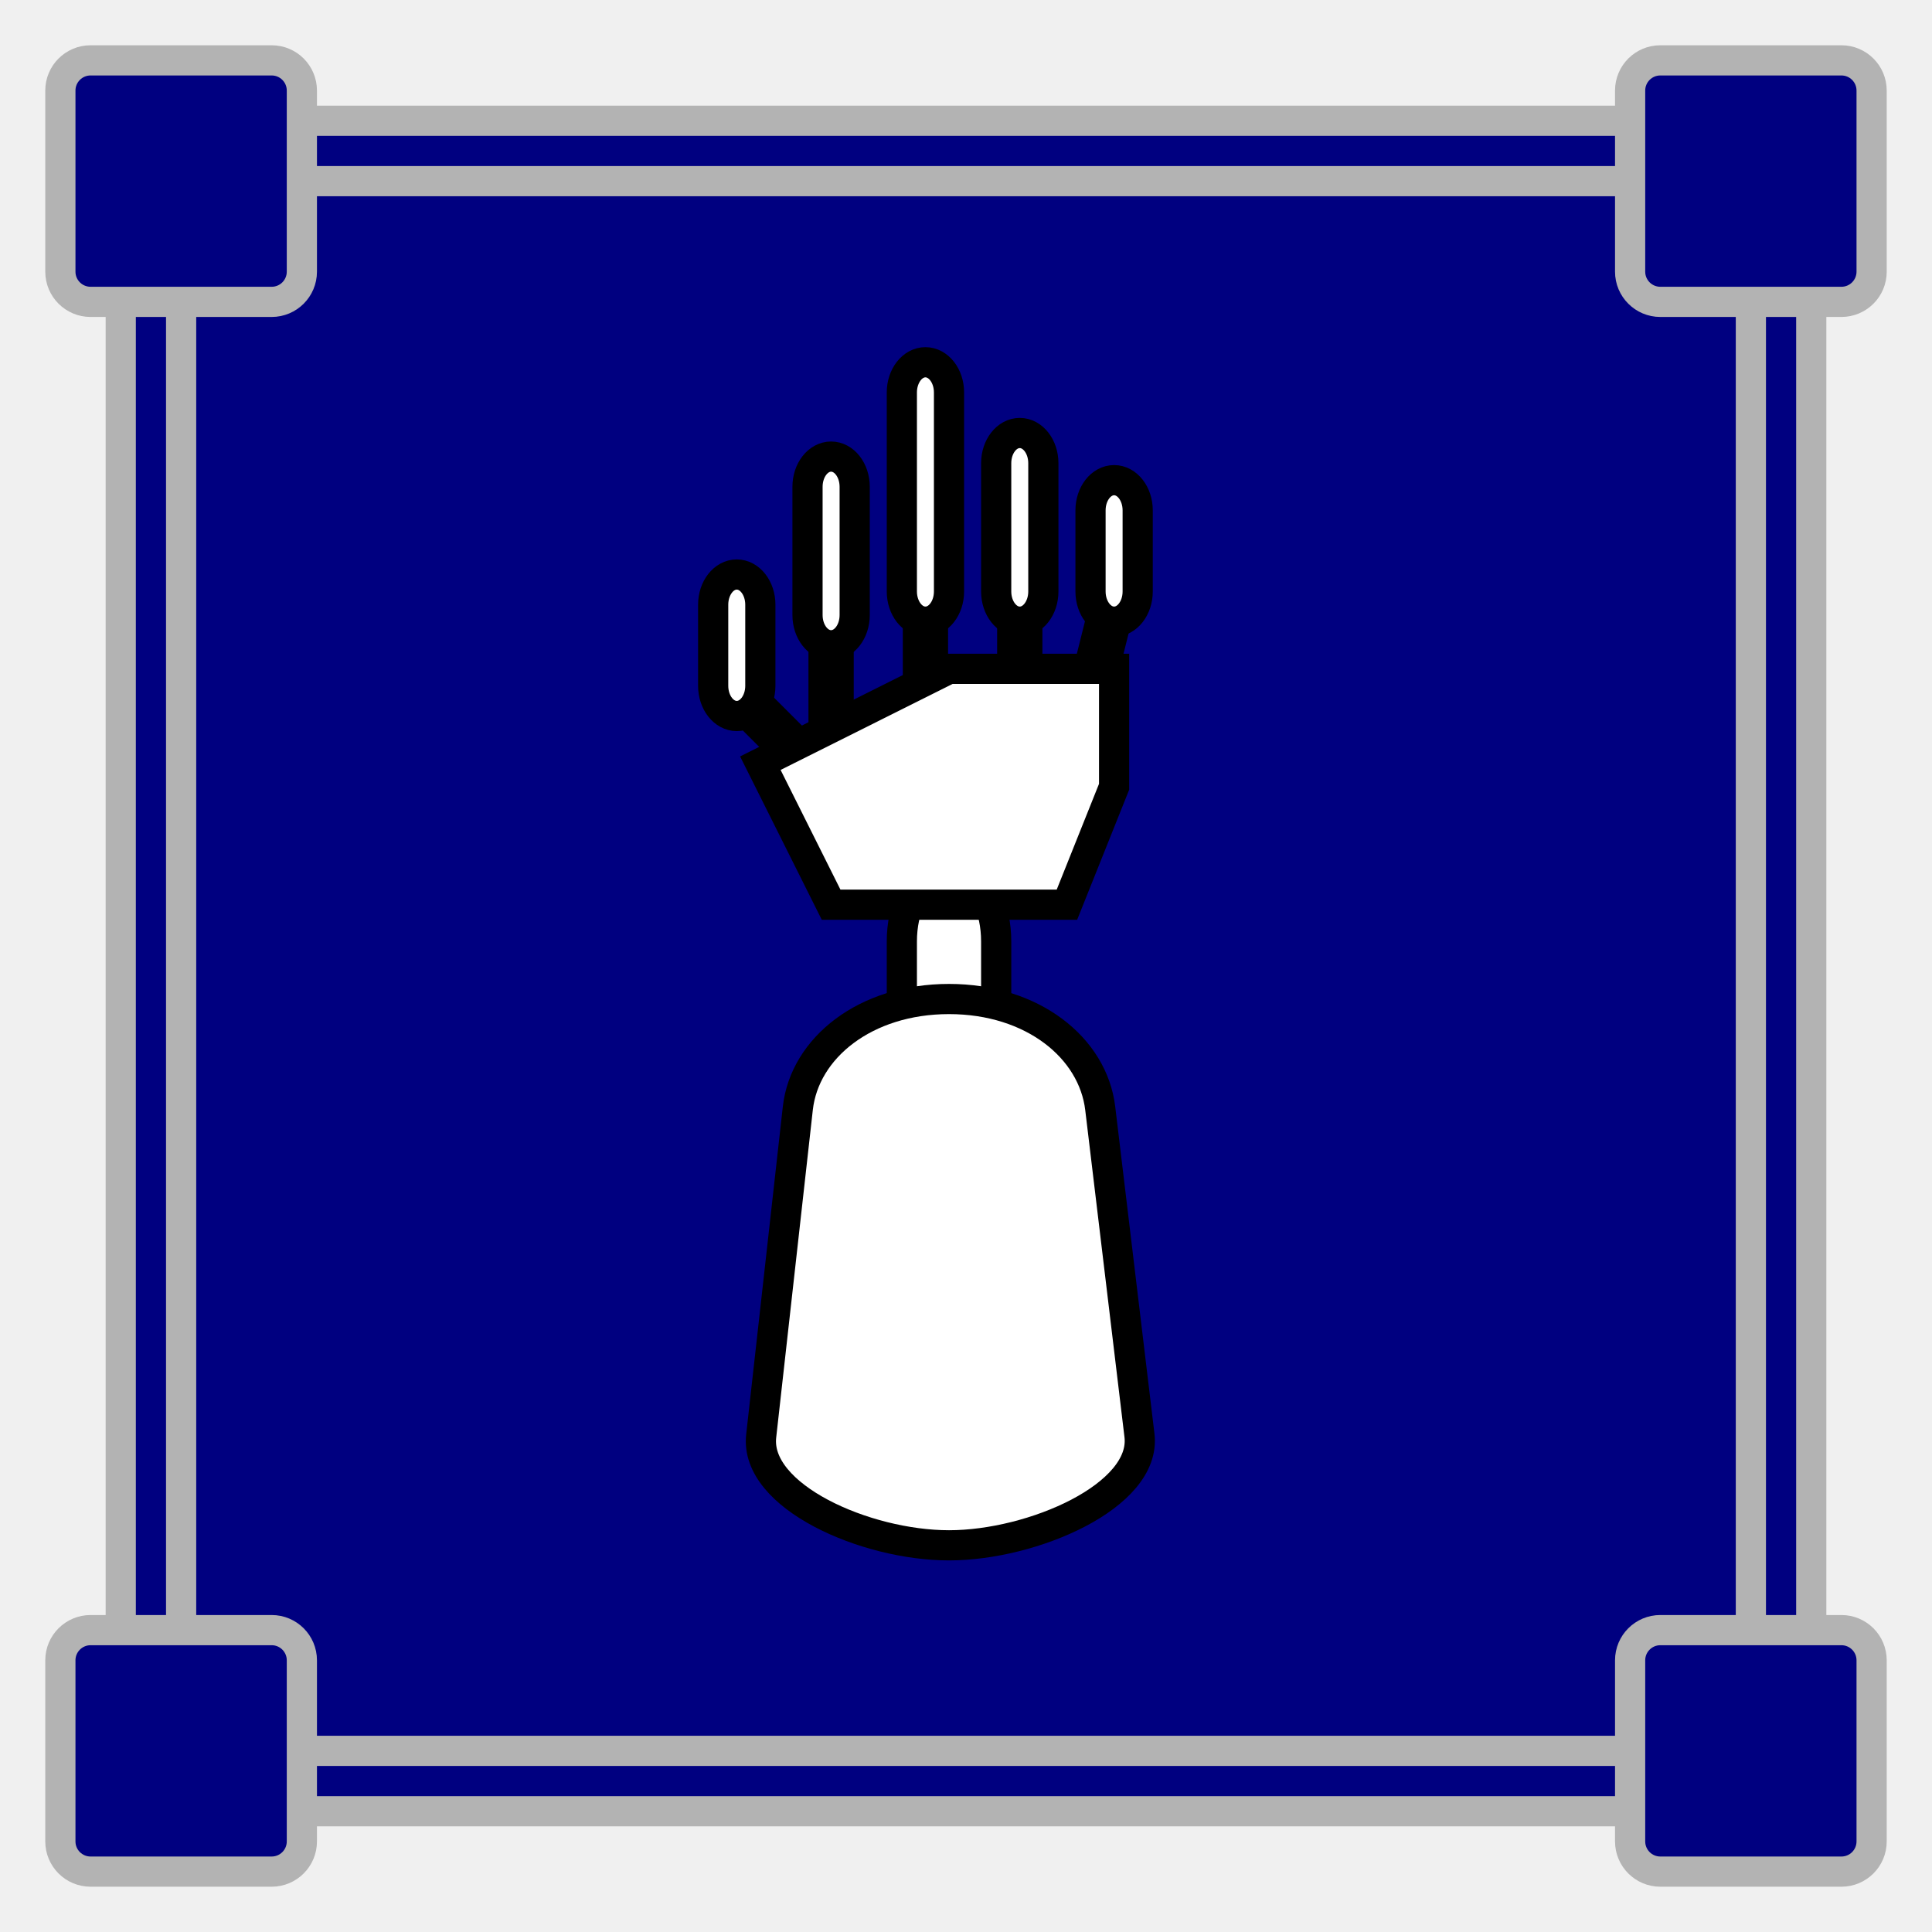
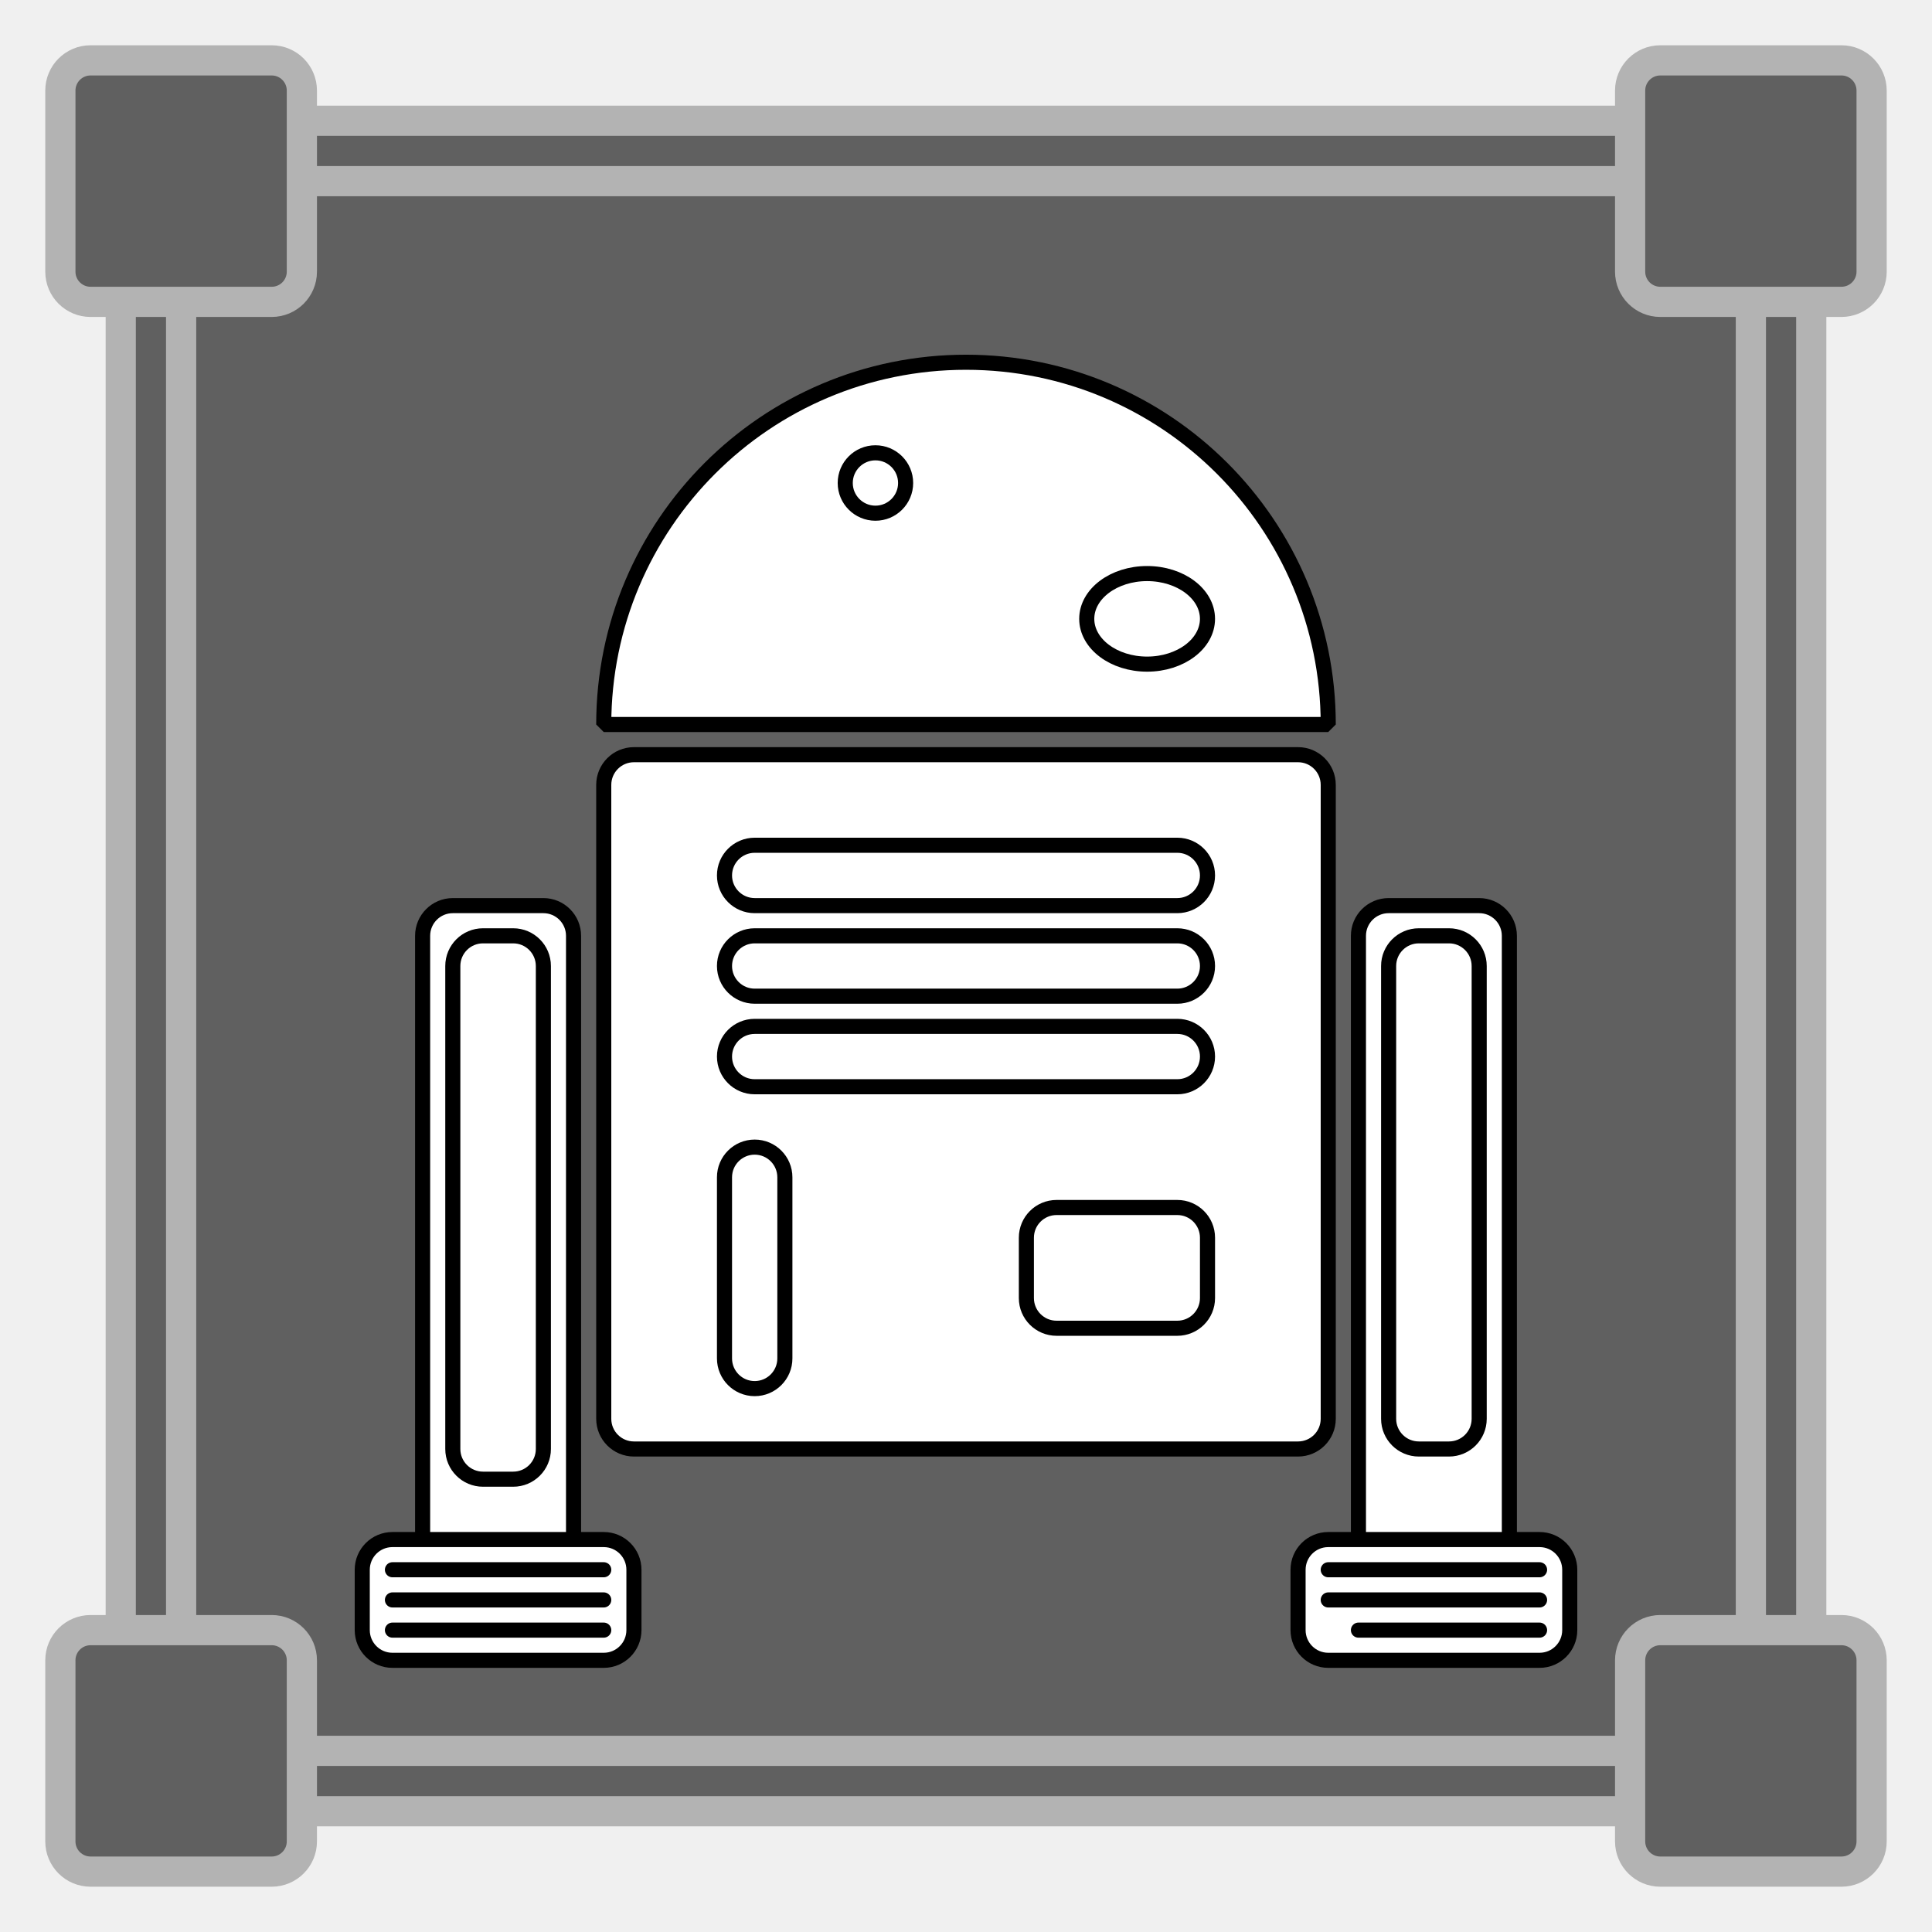
<svg xmlns="http://www.w3.org/2000/svg" width="512" height="512" viewBox="0 0 135.467 135.467" version="1.1" id="svg8">
  <defs id="defs2">
    <marker style="overflow:visible;" id="Arrow1Mend" refX="0.0" refY="0.0" orient="auto">
      <path transform="scale(0.4) rotate(180) translate(10,0)" style="fill-rule:evenodd;stroke:#ffffff;stroke-width:1pt;stroke-opacity:1;fill:#ffffff;fill-opacity:1" d="M 0.0,0.0 L 5.0,-5.0 L -12.5,0.0 L 5.0,5.0 L 0.0,0.0 z " id="path868" />
    </marker>
    <marker style="overflow:visible;" id="marker1227" refX="0.0" refY="0.0" orient="auto">
      <path transform="scale(0.8) rotate(180) translate(12.5,0)" style="fill-rule:evenodd;stroke:#ffffff;stroke-width:1pt;stroke-opacity:1;fill:#ffffff;fill-opacity:1" d="M 0.0,0.0 L 5.0,-5.0 L -12.5,0.0 L 5.0,5.0 L 0.0,0.0 z " id="path1225" />
    </marker>
    <marker style="overflow:visible;" id="Arrow1Lend" refX="0.0" refY="0.0" orient="auto">
      <path transform="scale(0.8) rotate(180) translate(12.5,0)" style="fill-rule:evenodd;stroke:#ffffff;stroke-width:1pt;stroke-opacity:1;fill:#ffffff;fill-opacity:1" d="M 0.0,0.0 L 5.0,-5.0 L -12.5,0.0 L 5.0,5.0 L 0.0,0.0 z " id="path862" />
    </marker>
  </defs>
  <g id="layer2">
-     <rect style="opacity:0.997;fill:#000080;fill-opacity:1;stroke:#b3b3b3;stroke-width:2.117;stroke-miterlimit:4;stroke-dasharray:none;stroke-opacity:1;stop-color:#000000" id="rect957" width="118.533" height="118.533" x="8.467" y="8.467" rx="8.467" ry="8.467" />
-     <rect style="opacity:0.997;fill:#000080;fill-opacity:1;stroke:#b3b3b3;stroke-width:2.117;stroke-miterlimit:4;stroke-dasharray:none;stroke-opacity:1;stop-color:#000000" id="rect1598" width="110.067" height="110.067" x="12.7" y="12.7" rx="2.117" ry="2.117" />
-     <rect style="opacity:0.997;fill:#000080;fill-opacity:1;stroke:#b3b3b3;stroke-width:2.117;stroke-miterlimit:4;stroke-dasharray:none;stroke-opacity:1;stop-color:#000000" id="rect1295" width="16.933" height="16.933" x="4.233" y="4.233" rx="2.117" ry="2.117" />
-     <rect style="opacity:0.997;fill:#000080;fill-opacity:1;stroke:#b3b3b3;stroke-width:2.117;stroke-miterlimit:4;stroke-dasharray:none;stroke-opacity:1;stop-color:#000000" id="rect1295-0" width="16.933" height="16.933" x="114.3" y="4.233" rx="2.117" ry="2.117" />
-     <rect style="opacity:0.997;fill:#000080;fill-opacity:1;stroke:#b3b3b3;stroke-width:2.117;stroke-miterlimit:4;stroke-dasharray:none;stroke-opacity:1;stop-color:#000000" id="rect1295-6" width="16.933" height="16.933" x="4.233" y="114.3" rx="2.117" ry="2.117" />
-     <rect style="opacity:0.997;fill:#000080;fill-opacity:1;stroke:#b3b3b3;stroke-width:2.117;stroke-miterlimit:4;stroke-dasharray:none;stroke-opacity:1;stop-color:#000000" id="rect1295-2" width="16.933" height="16.933" x="114.3" y="114.3" rx="2.117" ry="2.117" />
+     <rect style="opacity:0.997;fill:#606060;fill-opacity:1;stroke:#b3b3b3;stroke-width:2.117;stroke-miterlimit:4;stroke-dasharray:none;stroke-opacity:1;stop-color:#000000" id="rect957" width="118.533" height="118.533" x="8.467" y="8.467" rx="8.467" ry="8.467" />
+     <rect style="opacity:0.997;fill:#606060;fill-opacity:1;stroke:#b3b3b3;stroke-width:2.117;stroke-miterlimit:4;stroke-dasharray:none;stroke-opacity:1;stop-color:#000000" id="rect1598" width="110.067" height="110.067" x="12.7" y="12.7" rx="2.117" ry="2.117" />
+     <rect style="opacity:0.997;fill:#606060;fill-opacity:1;stroke:#b3b3b3;stroke-width:2.117;stroke-miterlimit:4;stroke-dasharray:none;stroke-opacity:1;stop-color:#000000" id="rect1295" width="16.933" height="16.933" x="4.233" y="4.233" rx="2.117" ry="2.117" />
+     <rect style="opacity:0.997;fill:#606060;fill-opacity:1;stroke:#b3b3b3;stroke-width:2.117;stroke-miterlimit:4;stroke-dasharray:none;stroke-opacity:1;stop-color:#000000" id="rect1295-0" width="16.933" height="16.933" x="114.3" y="4.233" rx="2.117" ry="2.117" />
+     <rect style="opacity:0.997;fill:#606060;fill-opacity:1;stroke:#b3b3b3;stroke-width:2.117;stroke-miterlimit:4;stroke-dasharray:none;stroke-opacity:1;stop-color:#000000" id="rect1295-6" width="16.933" height="16.933" x="4.233" y="114.3" rx="2.117" ry="2.117" />
+     <rect style="opacity:0.997;fill:#606060;fill-opacity:1;stroke:#b3b3b3;stroke-width:2.117;stroke-miterlimit:4;stroke-dasharray:none;stroke-opacity:1;stop-color:#000000" id="rect1295-2" width="16.933" height="16.933" x="114.3" y="114.3" rx="2.117" ry="2.117" />
  </g>
  <g id="layer1">
-     <g id="g1110" transform="matrix(0.78125,0,0,0.78125,15.27969,15.47813)" style="stroke-width:1.28">
-       <rect style="fill:#ffffff;stroke:#000000;stroke-width:2.709;stroke-linecap:round;stroke-linejoin:bevel;stop-color:#000000" id="rect1829" width="8.467" height="21.167" x="61.383" y="59.267" rx="2.709" ry="5.419" />
-       <path id="rect961" style="fill:#ffffff;stroke:#000000;stroke-width:2.709;stroke-linecap:round;stroke-linejoin:bevel;stop-color:#000000" d="m 65.617,69.85 c 7.518,0 12.92,4.394 13.57,9.806 l 3.523,29.364 c 0.649,5.412 -9.575,9.861 -17.092,9.861 -7.518,0 -17.465,-4.397 -16.859,-9.812 L 52.047,79.656 c 0.606,-5.415 6.052,-9.806 13.57,-9.806 z" />
-       <path style="fill:none;stroke:#000000;stroke-width:4.064;stroke-linecap:butt;stroke-linejoin:miter;stroke-miterlimit:4;stroke-dasharray:none;stroke-opacity:1" d="m 46.567,42.333 6.35,6.35" id="path2294" />
-       <path style="fill:none;stroke:#000000;stroke-width:4.064;stroke-linecap:butt;stroke-linejoin:miter;stroke-miterlimit:4;stroke-dasharray:none;stroke-opacity:1" d="m 63.5,33.867 c 0,10.583 0,10.583 0,10.583" id="path2298" />
-       <path style="fill:none;stroke:#000000;stroke-width:4.064;stroke-linecap:butt;stroke-linejoin:miter;stroke-miterlimit:4;stroke-dasharray:none;stroke-opacity:1" d="m 71.967,33.867 c 0,8.467 0,8.467 0,8.467" id="path2300" />
-       <path style="fill:none;stroke:#000000;stroke-width:4.064;stroke-linecap:butt;stroke-linejoin:miter;stroke-miterlimit:4;stroke-dasharray:none;stroke-opacity:1" d="m 80.433,33.867 c -2.117,8.467 -2.117,8.467 -2.117,8.467" id="path2302" />
-       <path style="fill:none;stroke:#000000;stroke-width:4.064;stroke-linecap:butt;stroke-linejoin:miter;stroke-miterlimit:4;stroke-dasharray:none;stroke-opacity:1" d="m 55.033,35.983 c 0,12.7 0,12.7 0,12.7" id="path2296" />
-       <path style="fill:#ffffff;stroke:#000000;stroke-width:2.709;stroke-linecap:butt;stroke-linejoin:miter;stroke-miterlimit:4;stroke-dasharray:none;stroke-opacity:1" d="M 55.033,61.383 H 76.2 L 80.433,50.8 V 40.217 H 65.617 l -16.933,8.467 z" id="path1968" />
-       <rect style="fill:#ffffff;stroke:#000000;stroke-width:2.709;stroke-linecap:round;stroke-linejoin:bevel;stroke-miterlimit:4;stroke-dasharray:none;stop-color:#000000" id="rect2108" width="4.233" height="12.7" x="78.317" y="23.283" rx="2.709" ry="2.709" />
-       <rect style="fill:#ffffff;stroke:#000000;stroke-width:2.709;stroke-linecap:round;stroke-linejoin:bevel;stroke-miterlimit:4;stroke-dasharray:none;stop-color:#000000" id="rect2108-3" width="4.233" height="16.933" x="69.85" y="19.05" rx="2.709" ry="2.709" />
-       <rect style="fill:#ffffff;stroke:#000000;stroke-width:2.709;stroke-linecap:round;stroke-linejoin:bevel;stroke-miterlimit:4;stroke-dasharray:none;stop-color:#000000" id="rect2108-6" width="4.233" height="23.283" x="61.383" y="12.7" rx="2.709" ry="2.709" />
-       <rect style="fill:#ffffff;stroke:#000000;stroke-width:2.709;stroke-linecap:round;stroke-linejoin:bevel;stroke-miterlimit:4;stroke-dasharray:none;stop-color:#000000" id="rect2108-7" width="4.233" height="16.933" x="52.917" y="21.167" rx="2.709" ry="2.709" />
-       <rect style="fill:#ffffff;stroke:#000000;stroke-width:2.709;stroke-linecap:round;stroke-linejoin:bevel;stroke-miterlimit:4;stroke-dasharray:none;stop-color:#000000" id="rect2108-5" width="4.233" height="12.7" x="44.45" y="31.75" rx="2.709" ry="2.709" />
-     </g>
+     <path id="path1147" style="opacity:0.997;fill:#ffffff;stroke:#000000;stroke-width:1.058;stroke-linecap:round;stroke-linejoin:bevel;stroke-opacity:1;stop-color:#000000" d="m 93.133,50.8 c -16.933,-10e-7 -33.867,-10e-7 -50.8,0 1e-6,-14.028 11.372,-25.4 25.4,-25.4 14.028,1e-6 25.4,11.372 25.4,25.4 z" />
+     <rect style="opacity:0.997;fill:#ffffff;fill-opacity:1;stroke:#000000;stroke-width:1.058;stroke-linecap:round;stroke-linejoin:bevel;stroke-opacity:1;stop-color:#000000" id="rect1346" width="50.8" height="48.683" x="42.333" y="52.917" rx="2.117" ry="2.117" />
+     <rect style="opacity:0.997;fill:#ffffff;fill-opacity:1;stroke:#000000;stroke-width:1.058;stroke-linecap:round;stroke-linejoin:bevel;stroke-opacity:1;stop-color:#000000" id="rect1348" width="10.583" height="48.683" x="95.25" y="63.5" rx="2.117" ry="2.117" />
+     <rect style="opacity:0.997;fill:#ffffff;fill-opacity:1;stroke:#000000;stroke-width:1.058;stroke-linecap:round;stroke-linejoin:bevel;stroke-opacity:1;stop-color:#000000" id="rect1348-6" width="10.583" height="48.683" x="29.633" y="63.5" rx="2.117" ry="2.117" />
+     <rect style="opacity:0.997;fill:#ffffff;fill-opacity:1;stroke:#000000;stroke-width:1.058;stroke-linecap:round;stroke-linejoin:bevel;stroke-opacity:1;stop-color:#000000" id="rect1484" width="19.05" height="8.467" x="25.4" y="107.95" rx="2.117" ry="2.117" />
+     <rect style="opacity:0.997;fill:#ffffff;fill-opacity:1;stroke:#000000;stroke-width:1.058;stroke-linecap:round;stroke-linejoin:bevel;stroke-opacity:1;stop-color:#000000" id="rect1486" width="19.05" height="8.467" x="91.017" y="107.95" rx="2.117" ry="2.117" />
+     <ellipse style="opacity:0.997;fill:#ffffff;fill-opacity:1;stroke:#000000;stroke-width:1.058;stroke-linecap:round;stroke-linejoin:bevel;stroke-opacity:1;stop-color:#000000" id="path1590" cx="80.433" cy="43.392" rx="4.233" ry="3.175" />
+     <circle style="opacity:0.997;fill:#ffffff;fill-opacity:1;stroke:#000000;stroke-width:1.058;stroke-linecap:round;stroke-linejoin:bevel;stroke-opacity:1;stop-color:#000000" id="path1592" cx="61.383" cy="33.867" r="2.117" />
+     <rect style="opacity:0.997;fill:#ffffff;fill-opacity:1;stroke:#000000;stroke-width:1.058;stroke-linecap:round;stroke-linejoin:bevel;stroke-opacity:1;stop-color:#000000" id="rect1616" width="33.867" height="4.233" x="50.8" y="59.267" rx="2.117" ry="2.117" />
+     <rect style="opacity:0.997;fill:#ffffff;fill-opacity:1;stroke:#000000;stroke-width:1.058;stroke-linecap:round;stroke-linejoin:bevel;stroke-opacity:1;stop-color:#000000" id="rect1618" width="33.867" height="4.233" x="50.8" y="65.617" rx="2.117" ry="2.117" />
+     <rect style="opacity:0.997;fill:#ffffff;fill-opacity:1;stroke:#000000;stroke-width:1.058;stroke-linecap:round;stroke-linejoin:bevel;stroke-opacity:1;stop-color:#000000" id="rect1620" width="33.867" height="4.233" x="50.8" y="71.967" rx="2.117" ry="2.117" />
+     <rect style="opacity:0.997;fill:#ffffff;fill-opacity:1;stroke:#000000;stroke-width:1.058;stroke-linecap:round;stroke-linejoin:bevel;stroke-opacity:1;stop-color:#000000" id="rect1622" width="4.233" height="16.933" x="50.8" y="80.433" rx="2.117" ry="2.117" />
+     <rect style="opacity:0.997;fill:#ffffff;fill-opacity:1;stroke:#000000;stroke-width:1.058;stroke-linecap:round;stroke-linejoin:bevel;stroke-opacity:1;stop-color:#000000" id="rect1624" width="12.7" height="8.467" x="71.967" y="84.667" rx="2.117" ry="2.117" />
+     <rect style="opacity:0.997;fill:#ffffff;fill-opacity:1;stroke:#000000;stroke-width:1.058;stroke-linecap:round;stroke-linejoin:bevel;stroke-opacity:1;stop-color:#000000" id="rect1628" width="6.35" height="35.983" x="97.367" y="65.617" rx="2.117" ry="2.117" />
+     <rect style="opacity:0.997;fill:#ffffff;fill-opacity:1;stroke:#000000;stroke-width:1.058;stroke-linecap:round;stroke-linejoin:bevel;stroke-opacity:1;stop-color:#000000" id="rect1630" width="6.35" height="38.1" x="31.75" y="65.617" rx="2.117" ry="2.117" />
+     <path style="opacity:0.997;fill:#ffffff;fill-opacity:1;stroke:#000000;stroke-width:1.058;stroke-linecap:round;stroke-linejoin:bevel;stroke-opacity:1;stop-color:#000000" d="M 27.517,110.067 H 42.333" id="path1665" />
+     <path style="opacity:0.997;fill:#ffffff;fill-opacity:1;stroke:#000000;stroke-width:1.058;stroke-linecap:round;stroke-linejoin:bevel;stroke-opacity:1;stop-color:#000000" d="M 27.517,112.183 H 42.333" id="path1667" />
+     <path style="opacity:0.997;fill:#ffffff;fill-opacity:1;stroke:#000000;stroke-width:1.058;stroke-linecap:round;stroke-linejoin:bevel;stroke-opacity:1;stop-color:#000000" d="M 27.517,114.3 H 42.333" id="path1669" />
+     <path style="opacity:0.997;fill:#ffffff;fill-opacity:1;stroke:#000000;stroke-width:1.058;stroke-linecap:round;stroke-linejoin:bevel;stroke-opacity:1;stop-color:#000000" d="M 93.133,110.067 H 107.95" id="path1671" />
+     <path style="opacity:0.997;fill:#ffffff;fill-opacity:1;stroke:#000000;stroke-width:1.058;stroke-linecap:round;stroke-linejoin:bevel;stroke-opacity:1;stop-color:#000000" d="M 93.133,112.183 H 107.95" id="path1673" />
+     <path style="opacity:0.997;fill:#ffffff;fill-opacity:1;stroke:#000000;stroke-width:1.058;stroke-linecap:round;stroke-linejoin:bevel;stroke-opacity:1;stop-color:#000000" d="M 95.25,114.3 H 107.95" id="path1675" />
  </g>
</svg>
